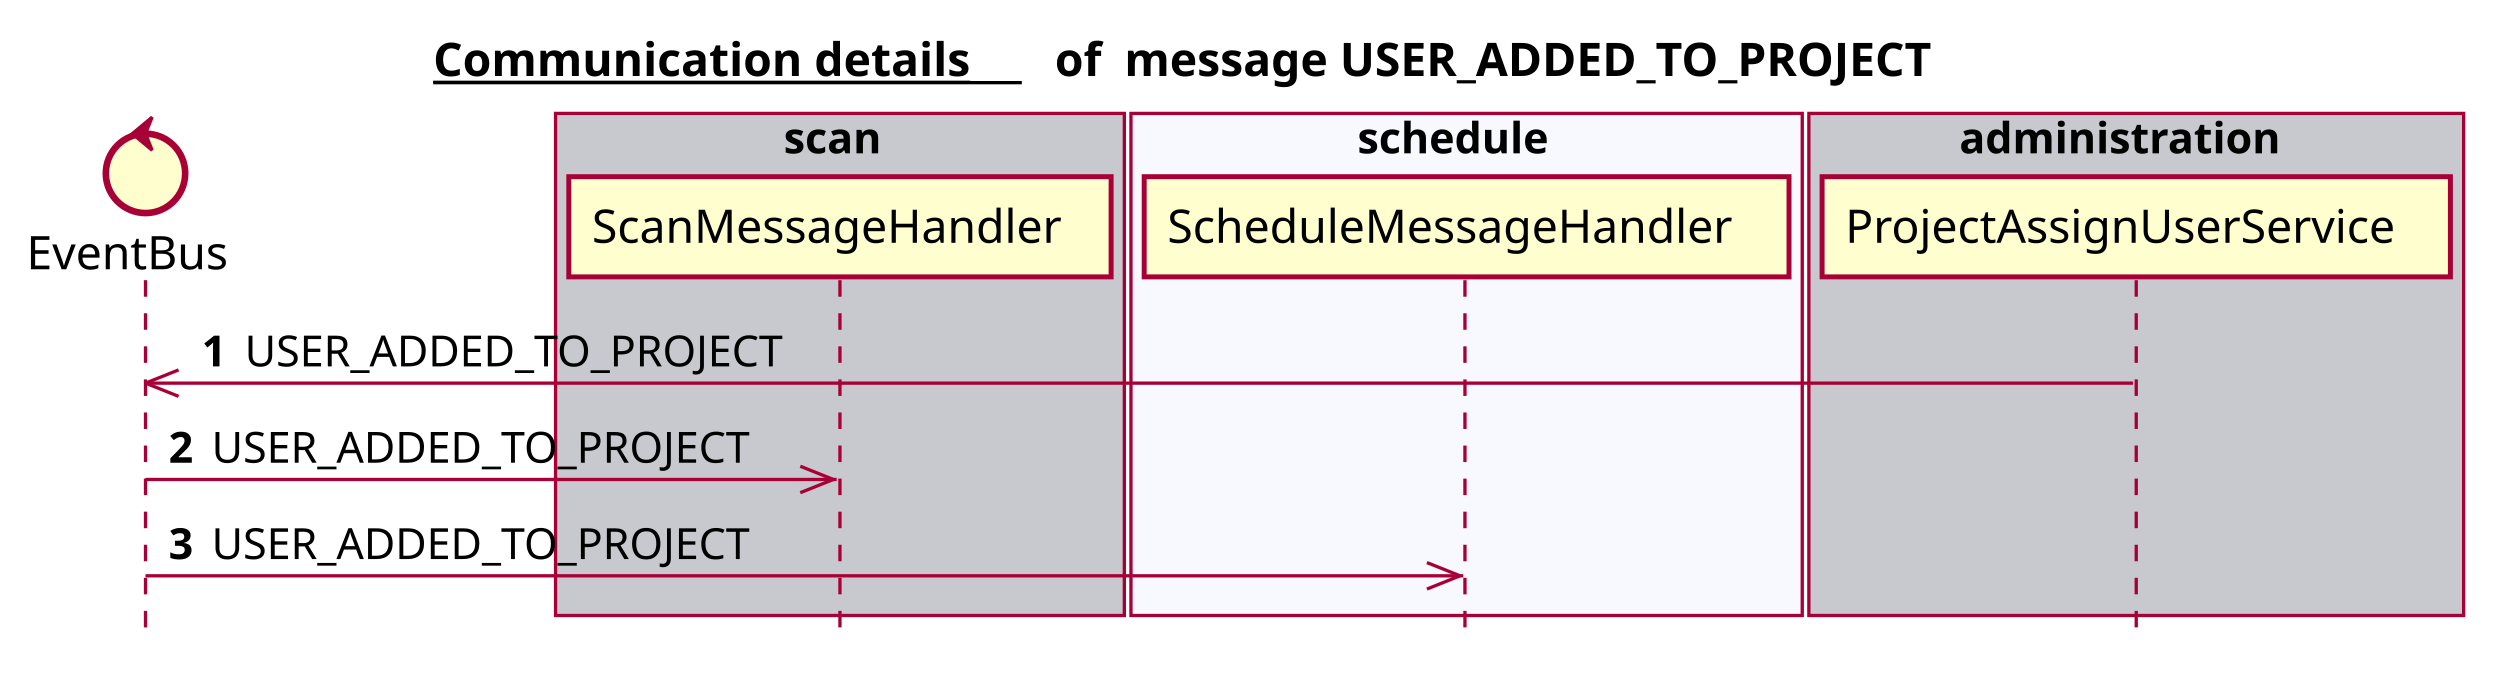
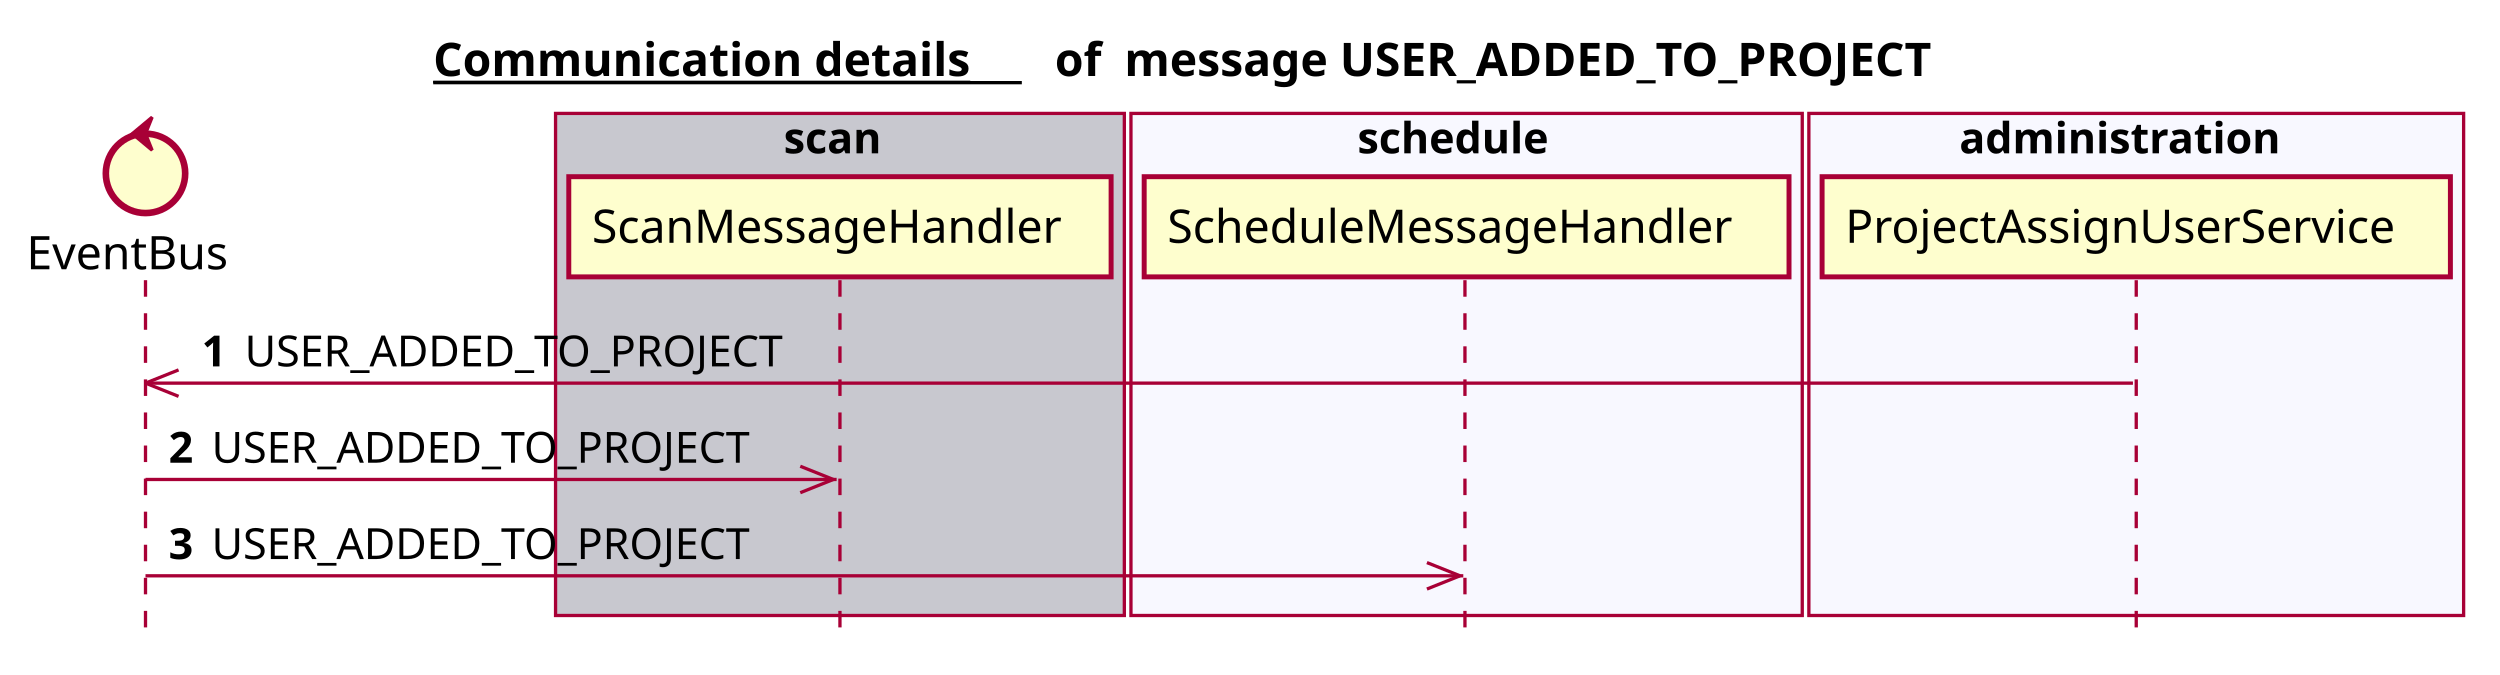
<svg xmlns="http://www.w3.org/2000/svg" contentScriptType="application/ecmascript" contentStyleType="text/css" height="204px" preserveAspectRatio="none" style="width:756px;height:204px;" version="1.1" viewBox="0 0 756 204" width="756px" zoomAndPan="magnify">
  <defs />
  <g>
    <text fill="#000000" font-family="sans-serif" font-size="14" font-weight="bold" lengthAdjust="spacingAndGlyphs" text-decoration="underline" textLength="178" x="131" y="22.995">Communication details</text>
    <line style="stroke: #000000; stroke-width: 1.0;" x1="131" x2="309" y1="24.995" y2="24.995" />
    <text fill="#000000" font-family="sans-serif" font-size="14" font-weight="bold" lengthAdjust="spacingAndGlyphs" textLength="16" x="319" y="22.995">of</text>
    <text fill="#000000" font-family="sans-serif" font-size="14" font-weight="bold" lengthAdjust="spacingAndGlyphs" textLength="278" x="340" y="22.995">message USER_ADDED_TO_PROJECT</text>
    <rect fill="#C8C8CF" height="151.828" style="stroke: #A80036; stroke-width: 1.0;" width="172" x="168" y="34.297" />
    <text fill="#000000" font-family="sans-serif" font-size="13" font-weight="bold" lengthAdjust="spacingAndGlyphs" textLength="34" x="237" y="46.364">scan</text>
    <rect fill="#F8F8FF" height="151.828" style="stroke: #A80036; stroke-width: 1.0;" width="203" x="342" y="34.297" />
    <text fill="#000000" font-family="sans-serif" font-size="13" font-weight="bold" lengthAdjust="spacingAndGlyphs" textLength="66" x="410.5" y="46.364">schedule</text>
-     <rect fill="#C8C8CF" height="151.828" style="stroke: #A80036; stroke-width: 1.0;" width="198" x="547" y="34.297" />
+     <rect fill="#F8F8FF" height="151.828" style="stroke: #A80036; stroke-width: 1.0;" width="198" x="547" y="34.297" />
    <text fill="#000000" font-family="sans-serif" font-size="13" font-weight="bold" lengthAdjust="spacingAndGlyphs" textLength="107" x="592.5" y="46.364">administration</text>
    <line style="stroke: #A80036; stroke-width: 1.0; stroke-dasharray: 5.0,5.0;" x1="44" x2="44" y1="84.727" y2="192.125" />
    <line style="stroke: #A80036; stroke-width: 1.0; stroke-dasharray: 5.0,5.0;" x1="254" x2="254" y1="84.727" y2="192.125" />
    <line style="stroke: #A80036; stroke-width: 1.0; stroke-dasharray: 5.0,5.0;" x1="443" x2="443" y1="84.727" y2="192.125" />
    <line style="stroke: #A80036; stroke-width: 1.0; stroke-dasharray: 5.0,5.0;" x1="646" x2="646" y1="84.727" y2="192.125" />
    <text fill="#000000" font-family="sans-serif" font-size="14" lengthAdjust="spacingAndGlyphs" textLength="66" x="8" y="81.425">EventBus</text>
    <ellipse cx="44" cy="52.43" fill="#FEFECE" rx="12" ry="12" style="stroke: #A80036; stroke-width: 2.0;" />
    <polygon fill="#A80036" points="40,40.43,46,35.43,44,40.43,46,45.43,40,40.43" style="stroke: #A80036; stroke-width: 1.0;" />
    <rect fill="#FEFECE" height="30.297" style="stroke: #A80036; stroke-width: 1.5;" width="164" x="172" y="53.43" />
    <text fill="#000000" font-family="sans-serif" font-size="14" lengthAdjust="spacingAndGlyphs" textLength="150" x="179" y="73.425">ScanMessageHandler</text>
    <rect fill="#FEFECE" height="30.297" style="stroke: #A80036; stroke-width: 1.5;" width="195" x="346" y="53.43" />
    <text fill="#000000" font-family="sans-serif" font-size="14" lengthAdjust="spacingAndGlyphs" textLength="181" x="353" y="73.425">ScheduleMessageHandler</text>
    <rect fill="#FEFECE" height="30.297" style="stroke: #A80036; stroke-width: 1.5;" width="190" x="551" y="53.43" />
    <text fill="#000000" font-family="sans-serif" font-size="14" lengthAdjust="spacingAndGlyphs" textLength="176" x="558" y="73.425">ProjectAssignUserService</text>
    <line style="stroke: #A80036; stroke-width: 1.0;" x1="44" x2="54" y1="115.859" y2="111.859" />
    <line style="stroke: #A80036; stroke-width: 1.0;" x1="44" x2="54" y1="115.859" y2="119.859" />
    <line style="stroke: #A80036; stroke-width: 1.0;" x1="44" x2="645" y1="115.859" y2="115.859" />
    <text fill="#000000" font-family="sans-serif" font-size="13" font-weight="bold" lengthAdjust="spacingAndGlyphs" textLength="9" x="61" y="110.793">1</text>
    <text fill="#000000" font-family="sans-serif" font-size="13" lengthAdjust="spacingAndGlyphs" textLength="173" x="74" y="110.793">USER_ADDED_TO_PROJECT</text>
    <line style="stroke: #A80036; stroke-width: 1.0;" x1="252" x2="242" y1="144.992" y2="140.992" />
    <line style="stroke: #A80036; stroke-width: 1.0;" x1="252" x2="242" y1="144.992" y2="148.992" />
    <line style="stroke: #A80036; stroke-width: 1.0;" x1="44" x2="253" y1="144.992" y2="144.992" />
    <text fill="#000000" font-family="sans-serif" font-size="13" font-weight="bold" lengthAdjust="spacingAndGlyphs" textLength="9" x="51" y="139.926">2</text>
    <text fill="#000000" font-family="sans-serif" font-size="13" lengthAdjust="spacingAndGlyphs" textLength="173" x="64" y="139.926">USER_ADDED_TO_PROJECT</text>
    <line style="stroke: #A80036; stroke-width: 1.0;" x1="441.5" x2="431.5" y1="174.125" y2="170.125" />
    <line style="stroke: #A80036; stroke-width: 1.0;" x1="441.5" x2="431.5" y1="174.125" y2="178.125" />
    <line style="stroke: #A80036; stroke-width: 1.0;" x1="44" x2="442.5" y1="174.125" y2="174.125" />
    <text fill="#000000" font-family="sans-serif" font-size="13" font-weight="bold" lengthAdjust="spacingAndGlyphs" textLength="9" x="51" y="169.059">3</text>
    <text fill="#000000" font-family="sans-serif" font-size="13" lengthAdjust="spacingAndGlyphs" textLength="173" x="64" y="169.059">USER_ADDED_TO_PROJECT</text>
  </g>
</svg>
